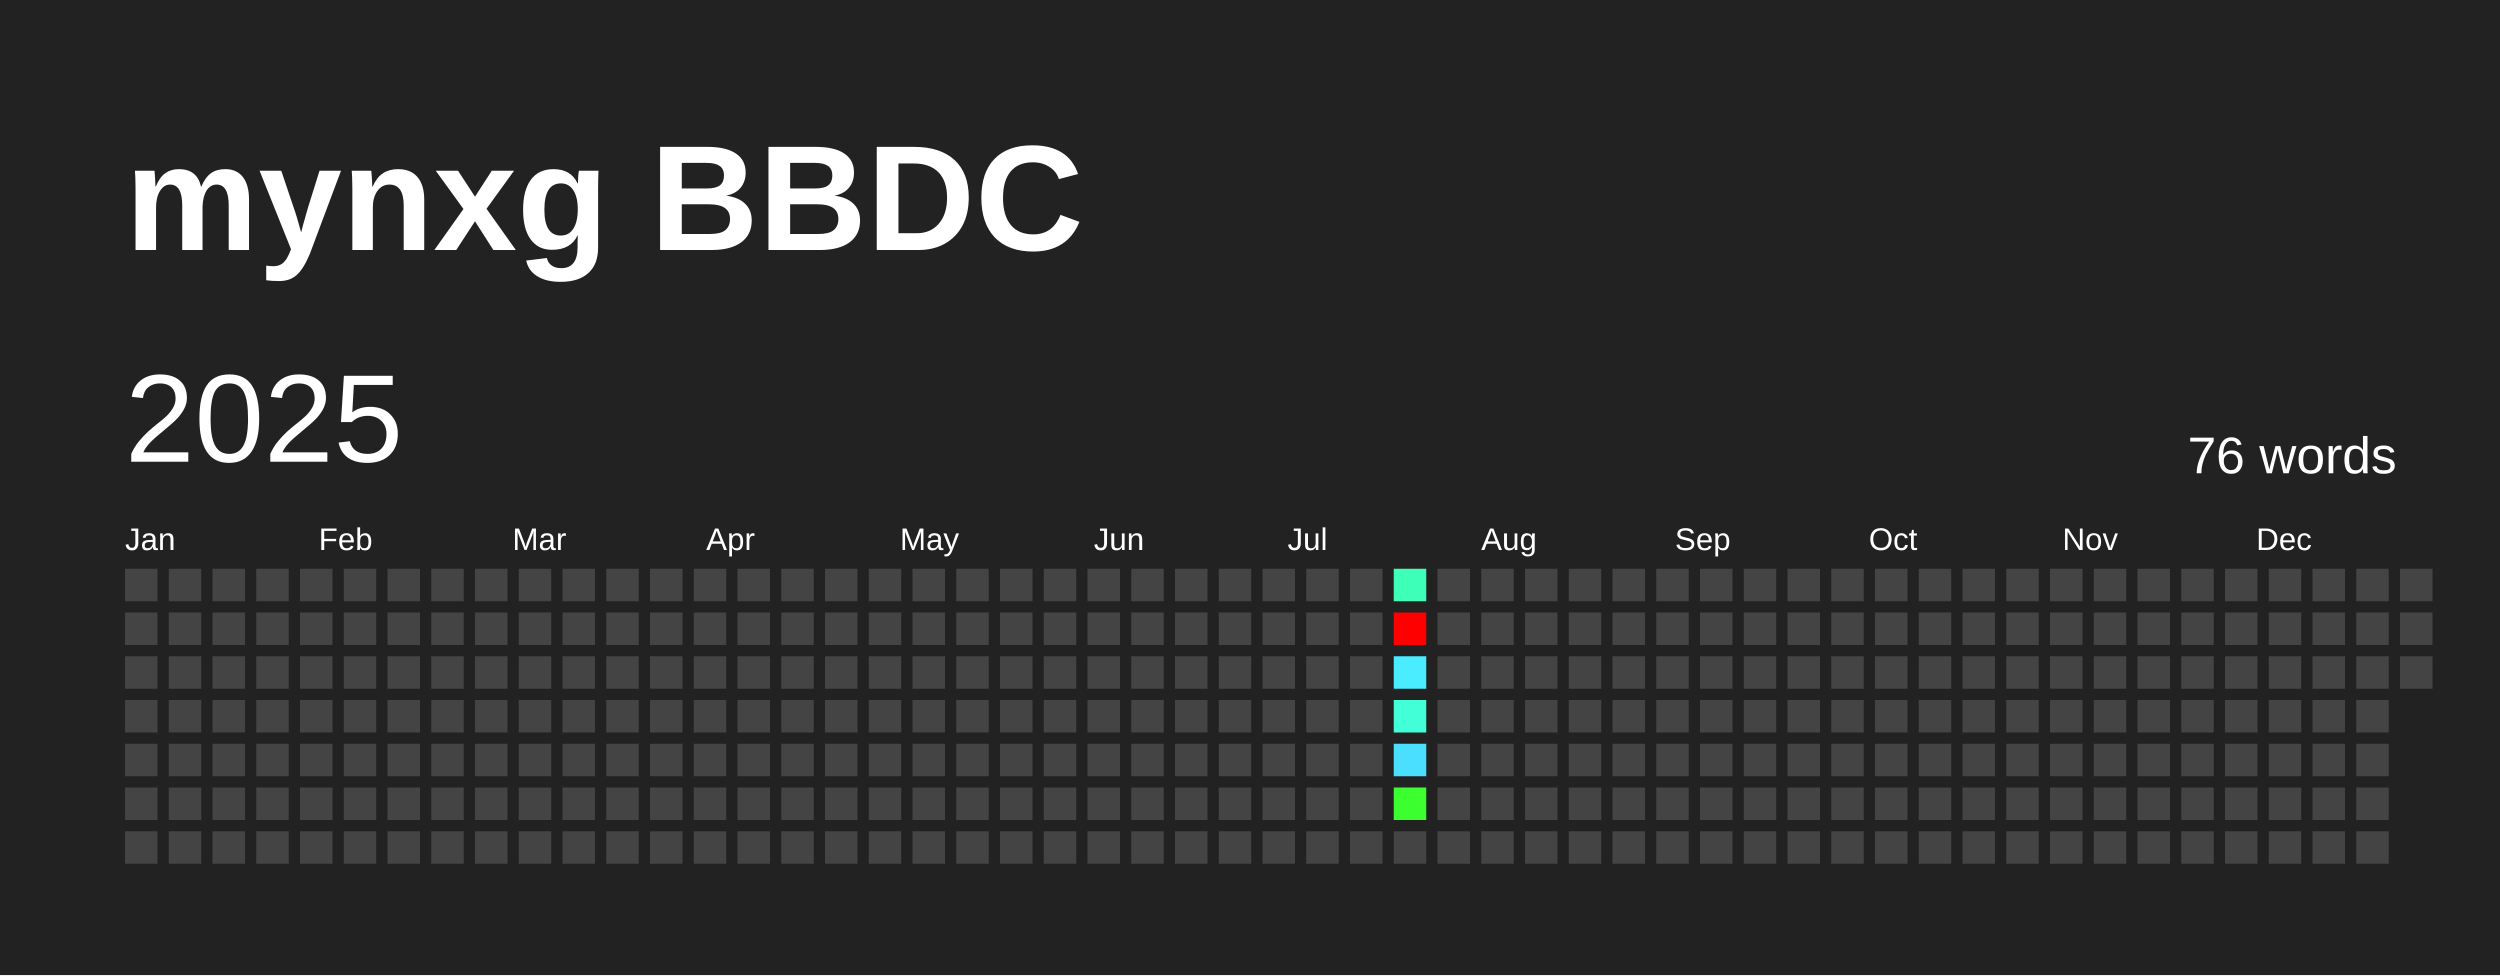
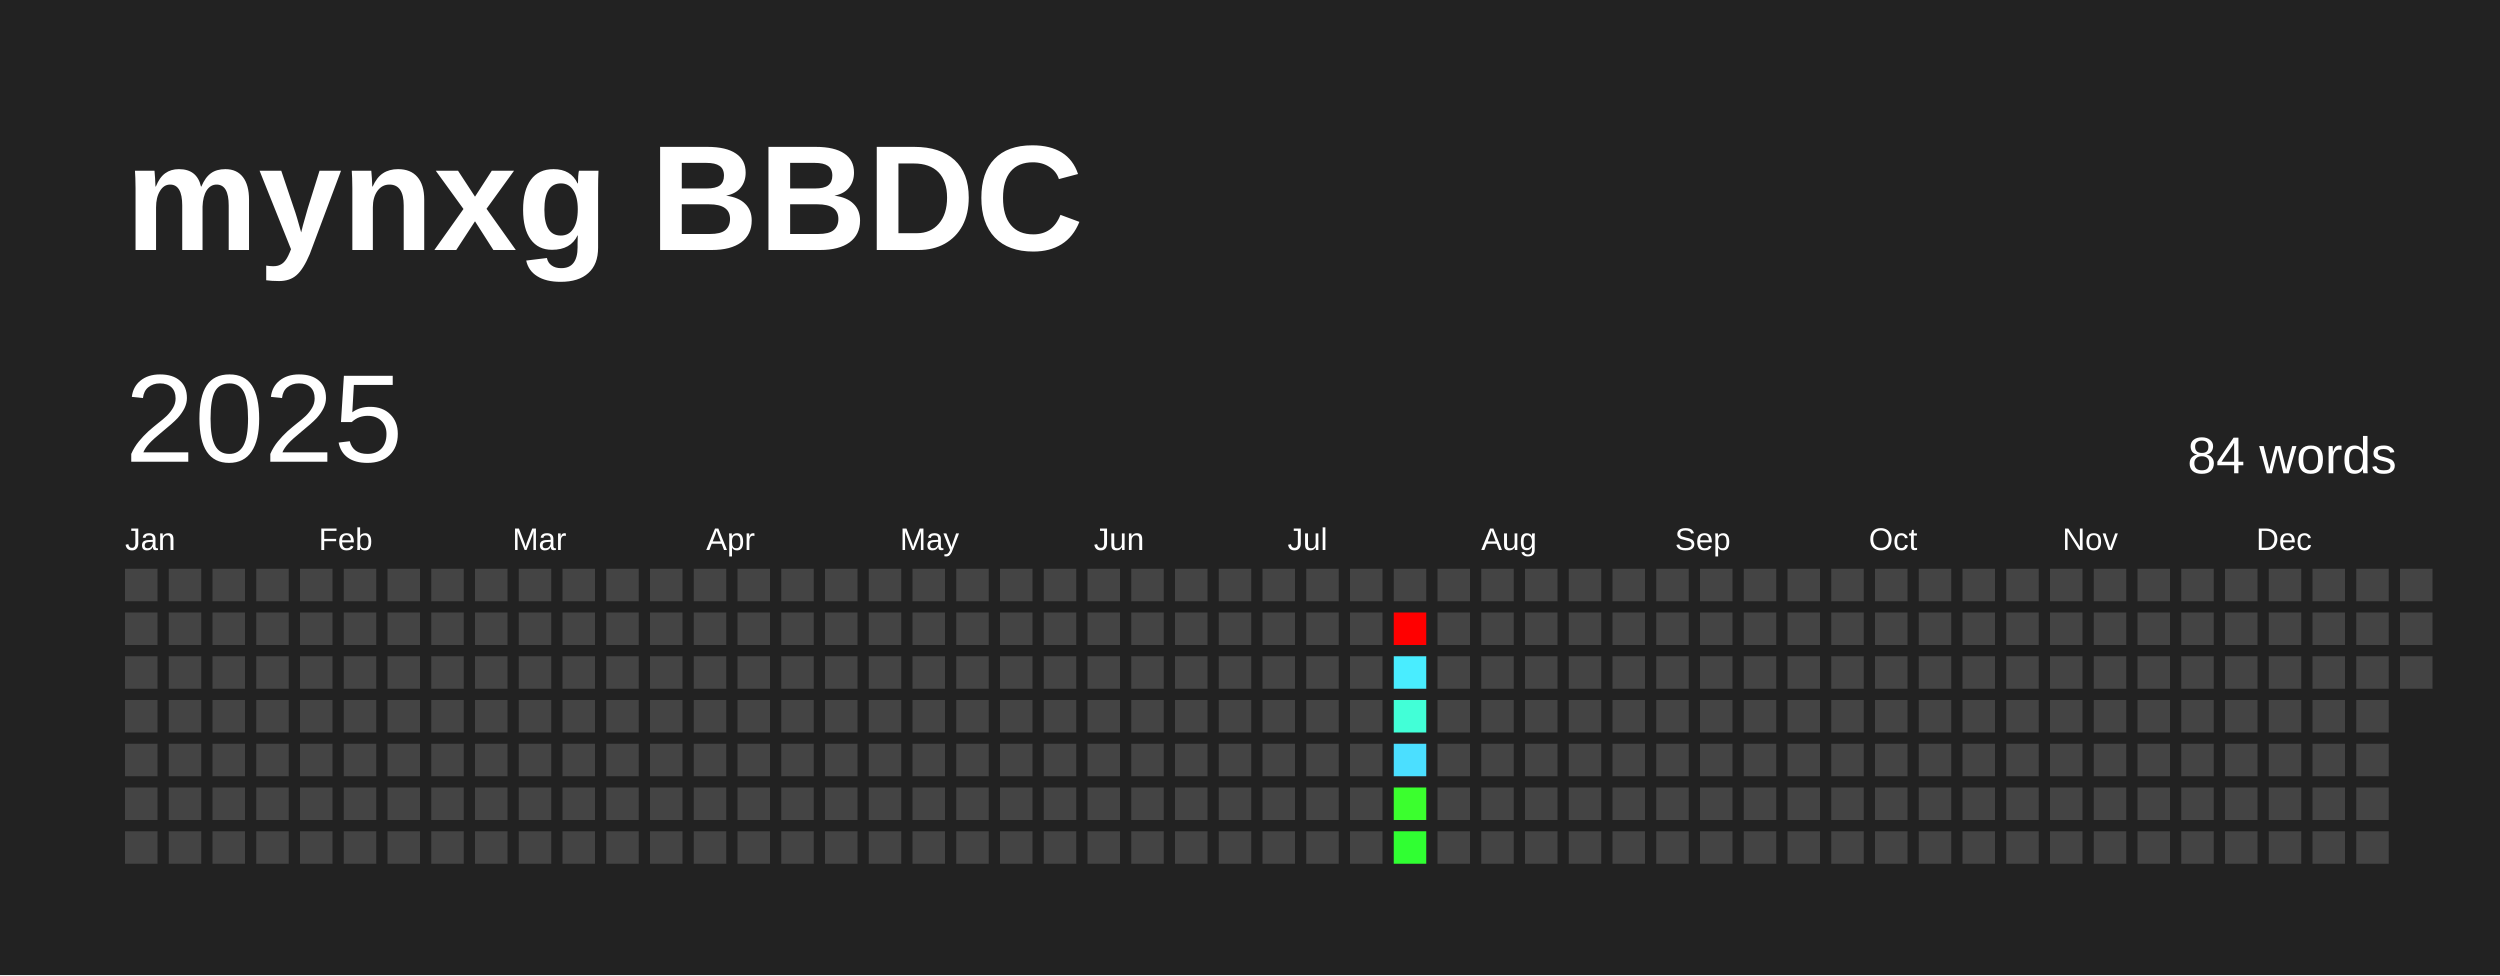
<svg xmlns="http://www.w3.org/2000/svg" baseProfile="full" height="78mm" version="1.1" viewBox="0,0,200,78" width="200mm">
  <defs />
  <rect fill="#222222" height="78" width="200" x="0" y="0" />
  <text fill="#FFFFFF" style="font-size:12px; font-family:Arial; font-weight:bold;" x="10" y="20">mynxg BBDC</text>
  <text dominant-baseline="hanging" fill="#FFFFFF" style="font-size:10.0px; font-family:Arial;" x="10" y="30">2025</text>
-   <text dominant-baseline="hanging" fill="#FFFFFF" style="font-size:4.125px; font-family:Arial;" x="175" y="35">76 words</text>
+   <text dominant-baseline="hanging" fill="#FFFFFF" style="font-size:4.125px; font-family:Arial;" x="175" y="35">84 words</text>
  <text fill="#FFFFFF" style="font-size:2.5px; font-family:Arial" x="10.0" y="44">Jan</text>
  <text fill="#FFFFFF" style="font-size:2.5px; font-family:Arial" x="25.5" y="44">Feb</text>
  <text fill="#FFFFFF" style="font-size:2.5px; font-family:Arial" x="41.0" y="44">Mar</text>
  <text fill="#FFFFFF" style="font-size:2.5px; font-family:Arial" x="56.5" y="44">Apr</text>
  <text fill="#FFFFFF" style="font-size:2.5px; font-family:Arial" x="72.0" y="44">May</text>
  <text fill="#FFFFFF" style="font-size:2.5px; font-family:Arial" x="87.5" y="44">Jun</text>
  <text fill="#FFFFFF" style="font-size:2.5px; font-family:Arial" x="103.0" y="44">Jul</text>
  <text fill="#FFFFFF" style="font-size:2.5px; font-family:Arial" x="118.5" y="44">Aug</text>
  <text fill="#FFFFFF" style="font-size:2.5px; font-family:Arial" x="134.0" y="44">Sep</text>
  <text fill="#FFFFFF" style="font-size:2.5px; font-family:Arial" x="149.5" y="44">Oct</text>
  <text fill="#FFFFFF" style="font-size:2.5px; font-family:Arial" x="165.0" y="44">Nov</text>
  <text fill="#FFFFFF" style="font-size:2.5px; font-family:Arial" x="180.5" y="44">Dec</text>
  <rect fill="#444444" height="2.6" width="2.6" x="10.0" y="45.5" />
  <rect fill="#444444" height="2.6" width="2.6" x="10.0" y="49.0" />
  <rect fill="#444444" height="2.6" width="2.6" x="10.0" y="52.5" />
  <rect fill="#444444" height="2.6" width="2.6" x="10.0" y="56.0" />
  <rect fill="#444444" height="2.6" width="2.6" x="10.0" y="59.5" />
  <rect fill="#444444" height="2.6" width="2.6" x="10.0" y="63.0" />
  <rect fill="#444444" height="2.6" width="2.6" x="10.0" y="66.5" />
  <rect fill="#444444" height="2.6" width="2.6" x="13.5" y="45.5" />
  <rect fill="#444444" height="2.6" width="2.6" x="13.5" y="49.0" />
  <rect fill="#444444" height="2.6" width="2.6" x="13.5" y="52.5" />
  <rect fill="#444444" height="2.6" width="2.6" x="13.5" y="56.0" />
  <rect fill="#444444" height="2.6" width="2.6" x="13.5" y="59.5" />
  <rect fill="#444444" height="2.6" width="2.6" x="13.5" y="63.0" />
  <rect fill="#444444" height="2.6" width="2.6" x="13.5" y="66.5" />
  <rect fill="#444444" height="2.6" width="2.6" x="17.0" y="45.5" />
  <rect fill="#444444" height="2.6" width="2.6" x="17.0" y="49.0" />
  <rect fill="#444444" height="2.6" width="2.6" x="17.0" y="52.5" />
  <rect fill="#444444" height="2.6" width="2.6" x="17.0" y="56.0" />
  <rect fill="#444444" height="2.6" width="2.6" x="17.0" y="59.5" />
  <rect fill="#444444" height="2.6" width="2.6" x="17.0" y="63.0" />
  <rect fill="#444444" height="2.6" width="2.6" x="17.0" y="66.5" />
  <rect fill="#444444" height="2.6" width="2.6" x="20.5" y="45.5" />
  <rect fill="#444444" height="2.6" width="2.6" x="20.5" y="49.0" />
  <rect fill="#444444" height="2.6" width="2.6" x="20.5" y="52.5" />
  <rect fill="#444444" height="2.6" width="2.6" x="20.5" y="56.0" />
  <rect fill="#444444" height="2.6" width="2.6" x="20.5" y="59.5" />
  <rect fill="#444444" height="2.6" width="2.6" x="20.5" y="63.0" />
  <rect fill="#444444" height="2.6" width="2.6" x="20.5" y="66.5" />
  <rect fill="#444444" height="2.6" width="2.6" x="24.0" y="45.5" />
  <rect fill="#444444" height="2.6" width="2.6" x="24.0" y="49.0" />
  <rect fill="#444444" height="2.6" width="2.6" x="24.0" y="52.5" />
  <rect fill="#444444" height="2.6" width="2.6" x="24.0" y="56.0" />
  <rect fill="#444444" height="2.6" width="2.6" x="24.0" y="59.5" />
  <rect fill="#444444" height="2.6" width="2.6" x="24.0" y="63.0" />
  <rect fill="#444444" height="2.6" width="2.6" x="24.0" y="66.5" />
  <rect fill="#444444" height="2.6" width="2.6" x="27.5" y="45.5" />
  <rect fill="#444444" height="2.6" width="2.6" x="27.5" y="49.0" />
  <rect fill="#444444" height="2.6" width="2.6" x="27.5" y="52.5" />
  <rect fill="#444444" height="2.6" width="2.6" x="27.5" y="56.0" />
  <rect fill="#444444" height="2.6" width="2.6" x="27.5" y="59.5" />
  <rect fill="#444444" height="2.6" width="2.6" x="27.5" y="63.0" />
  <rect fill="#444444" height="2.6" width="2.6" x="27.5" y="66.5" />
  <rect fill="#444444" height="2.6" width="2.6" x="31.0" y="45.5" />
  <rect fill="#444444" height="2.6" width="2.6" x="31.0" y="49.0" />
  <rect fill="#444444" height="2.6" width="2.6" x="31.0" y="52.5" />
  <rect fill="#444444" height="2.6" width="2.6" x="31.0" y="56.0" />
  <rect fill="#444444" height="2.6" width="2.6" x="31.0" y="59.5" />
  <rect fill="#444444" height="2.6" width="2.6" x="31.0" y="63.0" />
  <rect fill="#444444" height="2.6" width="2.6" x="31.0" y="66.5" />
  <rect fill="#444444" height="2.6" width="2.6" x="34.5" y="45.5" />
  <rect fill="#444444" height="2.6" width="2.6" x="34.5" y="49.0" />
  <rect fill="#444444" height="2.6" width="2.6" x="34.5" y="52.5" />
  <rect fill="#444444" height="2.6" width="2.6" x="34.5" y="56.0" />
  <rect fill="#444444" height="2.6" width="2.6" x="34.5" y="59.5" />
  <rect fill="#444444" height="2.6" width="2.6" x="34.5" y="63.0" />
  <rect fill="#444444" height="2.6" width="2.6" x="34.5" y="66.5" />
  <rect fill="#444444" height="2.6" width="2.6" x="38.0" y="45.5" />
  <rect fill="#444444" height="2.6" width="2.6" x="38.0" y="49.0" />
  <rect fill="#444444" height="2.6" width="2.6" x="38.0" y="52.5" />
  <rect fill="#444444" height="2.6" width="2.6" x="38.0" y="56.0" />
  <rect fill="#444444" height="2.6" width="2.6" x="38.0" y="59.5" />
  <rect fill="#444444" height="2.6" width="2.6" x="38.0" y="63.0" />
  <rect fill="#444444" height="2.6" width="2.6" x="38.0" y="66.5" />
  <rect fill="#444444" height="2.6" width="2.6" x="41.5" y="45.5" />
  <rect fill="#444444" height="2.6" width="2.6" x="41.5" y="49.0" />
  <rect fill="#444444" height="2.6" width="2.6" x="41.5" y="52.5" />
  <rect fill="#444444" height="2.6" width="2.6" x="41.5" y="56.0" />
  <rect fill="#444444" height="2.6" width="2.6" x="41.5" y="59.5" />
  <rect fill="#444444" height="2.6" width="2.6" x="41.5" y="63.0" />
  <rect fill="#444444" height="2.6" width="2.6" x="41.5" y="66.5" />
  <rect fill="#444444" height="2.6" width="2.6" x="45.0" y="45.5" />
  <rect fill="#444444" height="2.6" width="2.6" x="45.0" y="49.0" />
  <rect fill="#444444" height="2.6" width="2.6" x="45.0" y="52.5" />
  <rect fill="#444444" height="2.6" width="2.6" x="45.0" y="56.0" />
  <rect fill="#444444" height="2.6" width="2.6" x="45.0" y="59.5" />
  <rect fill="#444444" height="2.6" width="2.6" x="45.0" y="63.0" />
  <rect fill="#444444" height="2.6" width="2.6" x="45.0" y="66.5" />
  <rect fill="#444444" height="2.6" width="2.6" x="48.5" y="45.5" />
  <rect fill="#444444" height="2.6" width="2.6" x="48.5" y="49.0" />
  <rect fill="#444444" height="2.6" width="2.6" x="48.5" y="52.5" />
  <rect fill="#444444" height="2.6" width="2.6" x="48.5" y="56.0" />
  <rect fill="#444444" height="2.6" width="2.6" x="48.5" y="59.5" />
  <rect fill="#444444" height="2.6" width="2.6" x="48.5" y="63.0" />
  <rect fill="#444444" height="2.6" width="2.6" x="48.5" y="66.5" />
  <rect fill="#444444" height="2.6" width="2.6" x="52.0" y="45.5" />
  <rect fill="#444444" height="2.6" width="2.6" x="52.0" y="49.0" />
  <rect fill="#444444" height="2.6" width="2.6" x="52.0" y="52.5" />
  <rect fill="#444444" height="2.6" width="2.6" x="52.0" y="56.0" />
  <rect fill="#444444" height="2.6" width="2.6" x="52.0" y="59.5" />
  <rect fill="#444444" height="2.6" width="2.6" x="52.0" y="63.0" />
  <rect fill="#444444" height="2.6" width="2.6" x="52.0" y="66.5" />
  <rect fill="#444444" height="2.6" width="2.6" x="55.5" y="45.5" />
  <rect fill="#444444" height="2.6" width="2.6" x="55.5" y="49.0" />
  <rect fill="#444444" height="2.6" width="2.6" x="55.5" y="52.5" />
  <rect fill="#444444" height="2.6" width="2.6" x="55.5" y="56.0" />
  <rect fill="#444444" height="2.6" width="2.6" x="55.5" y="59.5" />
  <rect fill="#444444" height="2.6" width="2.6" x="55.5" y="63.0" />
  <rect fill="#444444" height="2.6" width="2.6" x="55.5" y="66.5" />
  <rect fill="#444444" height="2.6" width="2.6" x="59.0" y="45.5" />
  <rect fill="#444444" height="2.6" width="2.6" x="59.0" y="49.0" />
  <rect fill="#444444" height="2.6" width="2.6" x="59.0" y="52.5" />
  <rect fill="#444444" height="2.6" width="2.6" x="59.0" y="56.0" />
  <rect fill="#444444" height="2.6" width="2.6" x="59.0" y="59.5" />
  <rect fill="#444444" height="2.6" width="2.6" x="59.0" y="63.0" />
  <rect fill="#444444" height="2.6" width="2.6" x="59.0" y="66.5" />
  <rect fill="#444444" height="2.6" width="2.6" x="62.5" y="45.5" />
  <rect fill="#444444" height="2.6" width="2.6" x="62.5" y="49.0" />
  <rect fill="#444444" height="2.6" width="2.6" x="62.5" y="52.5" />
  <rect fill="#444444" height="2.6" width="2.6" x="62.5" y="56.0" />
  <rect fill="#444444" height="2.6" width="2.6" x="62.5" y="59.5" />
  <rect fill="#444444" height="2.6" width="2.6" x="62.5" y="63.0" />
  <rect fill="#444444" height="2.6" width="2.6" x="62.5" y="66.5" />
  <rect fill="#444444" height="2.6" width="2.6" x="66.0" y="45.5" />
  <rect fill="#444444" height="2.6" width="2.6" x="66.0" y="49.0" />
  <rect fill="#444444" height="2.6" width="2.6" x="66.0" y="52.5" />
  <rect fill="#444444" height="2.6" width="2.6" x="66.0" y="56.0" />
  <rect fill="#444444" height="2.6" width="2.6" x="66.0" y="59.5" />
  <rect fill="#444444" height="2.6" width="2.6" x="66.0" y="63.0" />
  <rect fill="#444444" height="2.6" width="2.6" x="66.0" y="66.5" />
  <rect fill="#444444" height="2.6" width="2.6" x="69.5" y="45.5" />
  <rect fill="#444444" height="2.6" width="2.6" x="69.5" y="49.0" />
  <rect fill="#444444" height="2.6" width="2.6" x="69.5" y="52.5" />
  <rect fill="#444444" height="2.6" width="2.6" x="69.5" y="56.0" />
  <rect fill="#444444" height="2.6" width="2.6" x="69.5" y="59.5" />
  <rect fill="#444444" height="2.6" width="2.6" x="69.5" y="63.0" />
  <rect fill="#444444" height="2.6" width="2.6" x="69.5" y="66.5" />
  <rect fill="#444444" height="2.6" width="2.6" x="73.0" y="45.5" />
  <rect fill="#444444" height="2.6" width="2.6" x="73.0" y="49.0" />
  <rect fill="#444444" height="2.6" width="2.6" x="73.0" y="52.5" />
  <rect fill="#444444" height="2.6" width="2.6" x="73.0" y="56.0" />
  <rect fill="#444444" height="2.6" width="2.6" x="73.0" y="59.5" />
  <rect fill="#444444" height="2.6" width="2.6" x="73.0" y="63.0" />
  <rect fill="#444444" height="2.6" width="2.6" x="73.0" y="66.5" />
  <rect fill="#444444" height="2.6" width="2.6" x="76.5" y="45.5" />
  <rect fill="#444444" height="2.6" width="2.6" x="76.5" y="49.0" />
  <rect fill="#444444" height="2.6" width="2.6" x="76.5" y="52.5" />
  <rect fill="#444444" height="2.6" width="2.6" x="76.5" y="56.0" />
  <rect fill="#444444" height="2.6" width="2.6" x="76.5" y="59.5" />
  <rect fill="#444444" height="2.6" width="2.6" x="76.5" y="63.0" />
  <rect fill="#444444" height="2.6" width="2.6" x="76.5" y="66.5" />
  <rect fill="#444444" height="2.6" width="2.6" x="80.0" y="45.5" />
  <rect fill="#444444" height="2.6" width="2.6" x="80.0" y="49.0" />
  <rect fill="#444444" height="2.6" width="2.6" x="80.0" y="52.5" />
  <rect fill="#444444" height="2.6" width="2.6" x="80.0" y="56.0" />
  <rect fill="#444444" height="2.6" width="2.6" x="80.0" y="59.5" />
  <rect fill="#444444" height="2.6" width="2.6" x="80.0" y="63.0" />
  <rect fill="#444444" height="2.6" width="2.6" x="80.0" y="66.5" />
  <rect fill="#444444" height="2.6" width="2.6" x="83.5" y="45.5" />
  <rect fill="#444444" height="2.6" width="2.6" x="83.5" y="49.0" />
  <rect fill="#444444" height="2.6" width="2.6" x="83.5" y="52.5" />
  <rect fill="#444444" height="2.6" width="2.6" x="83.5" y="56.0" />
  <rect fill="#444444" height="2.6" width="2.6" x="83.5" y="59.5" />
  <rect fill="#444444" height="2.6" width="2.6" x="83.5" y="63.0" />
  <rect fill="#444444" height="2.6" width="2.6" x="83.5" y="66.5" />
  <rect fill="#444444" height="2.6" width="2.6" x="87.0" y="45.5" />
  <rect fill="#444444" height="2.6" width="2.6" x="87.0" y="49.0" />
  <rect fill="#444444" height="2.6" width="2.6" x="87.0" y="52.5" />
  <rect fill="#444444" height="2.6" width="2.6" x="87.0" y="56.0" />
  <rect fill="#444444" height="2.6" width="2.6" x="87.0" y="59.5" />
  <rect fill="#444444" height="2.6" width="2.6" x="87.0" y="63.0" />
  <rect fill="#444444" height="2.6" width="2.6" x="87.0" y="66.5" />
  <rect fill="#444444" height="2.6" width="2.6" x="90.5" y="45.5" />
  <rect fill="#444444" height="2.6" width="2.6" x="90.5" y="49.0" />
  <rect fill="#444444" height="2.6" width="2.6" x="90.5" y="52.5" />
  <rect fill="#444444" height="2.6" width="2.6" x="90.5" y="56.0" />
  <rect fill="#444444" height="2.6" width="2.6" x="90.5" y="59.5" />
  <rect fill="#444444" height="2.6" width="2.6" x="90.5" y="63.0" />
  <rect fill="#444444" height="2.6" width="2.6" x="90.5" y="66.5" />
  <rect fill="#444444" height="2.6" width="2.6" x="94.0" y="45.5" />
  <rect fill="#444444" height="2.6" width="2.6" x="94.0" y="49.0" />
  <rect fill="#444444" height="2.6" width="2.6" x="94.0" y="52.5" />
  <rect fill="#444444" height="2.6" width="2.6" x="94.0" y="56.0" />
  <rect fill="#444444" height="2.6" width="2.6" x="94.0" y="59.5" />
  <rect fill="#444444" height="2.6" width="2.6" x="94.0" y="63.0" />
  <rect fill="#444444" height="2.6" width="2.6" x="94.0" y="66.5" />
  <rect fill="#444444" height="2.6" width="2.6" x="97.5" y="45.5" />
  <rect fill="#444444" height="2.6" width="2.6" x="97.5" y="49.0" />
  <rect fill="#444444" height="2.6" width="2.6" x="97.5" y="52.5" />
  <rect fill="#444444" height="2.6" width="2.6" x="97.5" y="56.0" />
  <rect fill="#444444" height="2.6" width="2.6" x="97.5" y="59.5" />
  <rect fill="#444444" height="2.6" width="2.6" x="97.5" y="63.0" />
  <rect fill="#444444" height="2.6" width="2.6" x="97.5" y="66.5" />
  <rect fill="#444444" height="2.6" width="2.6" x="101.0" y="45.5" />
  <rect fill="#444444" height="2.6" width="2.6" x="101.0" y="49.0" />
  <rect fill="#444444" height="2.6" width="2.6" x="101.0" y="52.5" />
  <rect fill="#444444" height="2.6" width="2.6" x="101.0" y="56.0" />
  <rect fill="#444444" height="2.6" width="2.6" x="101.0" y="59.5" />
  <rect fill="#444444" height="2.6" width="2.6" x="101.0" y="63.0" />
  <rect fill="#444444" height="2.6" width="2.6" x="101.0" y="66.5" />
  <rect fill="#444444" height="2.6" width="2.6" x="104.5" y="45.5" />
  <rect fill="#444444" height="2.6" width="2.6" x="104.5" y="49.0" />
  <rect fill="#444444" height="2.6" width="2.6" x="104.5" y="52.5" />
  <rect fill="#444444" height="2.6" width="2.6" x="104.5" y="56.0" />
  <rect fill="#444444" height="2.6" width="2.6" x="104.5" y="59.5" />
  <rect fill="#444444" height="2.6" width="2.6" x="104.5" y="63.0" />
  <rect fill="#444444" height="2.6" width="2.6" x="104.5" y="66.5" />
  <rect fill="#444444" height="2.6" width="2.6" x="108.0" y="45.5" />
  <rect fill="#444444" height="2.6" width="2.6" x="108.0" y="49.0" />
  <rect fill="#444444" height="2.6" width="2.6" x="108.0" y="52.5" />
  <rect fill="#444444" height="2.6" width="2.6" x="108.0" y="56.0" />
  <rect fill="#444444" height="2.6" width="2.6" x="108.0" y="59.5" />
  <rect fill="#444444" height="2.6" width="2.6" x="108.0" y="63.0" />
  <rect fill="#444444" height="2.6" width="2.6" x="108.0" y="66.5" />
-   <rect fill="#3effb8" height="2.6" width="2.6" x="111.5" y="45.5" />
+   <rect fill="#444444" height="2.6" width="2.6" x="111.5" y="45.5" />
  <rect fill="red" height="2.6" width="2.6" x="111.5" y="49.0" />
  <rect fill="#49edff" height="2.6" width="2.6" x="111.5" y="52.5" />
  <rect fill="#42ffd7" height="2.6" width="2.6" x="111.5" y="56.0" />
  <rect fill="#4bdfff" height="2.6" width="2.6" x="111.5" y="59.5" />
  <rect fill="#3bff2e" height="2.6" width="2.6" x="111.5" y="63.0" />
-   <rect fill="#444444" height="2.6" width="2.6" x="111.5" y="66.5" />
+   <rect fill="#30ff32" height="2.6" width="2.6" x="111.5" y="66.5" />
  <rect fill="#444444" height="2.6" width="2.6" x="115.0" y="45.5" />
  <rect fill="#444444" height="2.6" width="2.6" x="115.0" y="49.0" />
  <rect fill="#444444" height="2.6" width="2.6" x="115.0" y="52.5" />
  <rect fill="#444444" height="2.6" width="2.6" x="115.0" y="56.0" />
  <rect fill="#444444" height="2.6" width="2.6" x="115.0" y="59.5" />
  <rect fill="#444444" height="2.6" width="2.6" x="115.0" y="63.0" />
  <rect fill="#444444" height="2.6" width="2.6" x="115.0" y="66.5" />
  <rect fill="#444444" height="2.6" width="2.6" x="118.5" y="45.5" />
  <rect fill="#444444" height="2.6" width="2.6" x="118.5" y="49.0" />
  <rect fill="#444444" height="2.6" width="2.6" x="118.5" y="52.5" />
  <rect fill="#444444" height="2.6" width="2.6" x="118.5" y="56.0" />
  <rect fill="#444444" height="2.6" width="2.6" x="118.5" y="59.5" />
  <rect fill="#444444" height="2.6" width="2.6" x="118.5" y="63.0" />
  <rect fill="#444444" height="2.6" width="2.6" x="118.5" y="66.5" />
  <rect fill="#444444" height="2.6" width="2.6" x="122.0" y="45.5" />
  <rect fill="#444444" height="2.6" width="2.6" x="122.0" y="49.0" />
  <rect fill="#444444" height="2.6" width="2.6" x="122.0" y="52.5" />
  <rect fill="#444444" height="2.6" width="2.6" x="122.0" y="56.0" />
  <rect fill="#444444" height="2.6" width="2.6" x="122.0" y="59.5" />
  <rect fill="#444444" height="2.6" width="2.6" x="122.0" y="63.0" />
  <rect fill="#444444" height="2.6" width="2.6" x="122.0" y="66.5" />
  <rect fill="#444444" height="2.6" width="2.6" x="125.5" y="45.5" />
  <rect fill="#444444" height="2.6" width="2.6" x="125.5" y="49.0" />
  <rect fill="#444444" height="2.6" width="2.6" x="125.5" y="52.5" />
  <rect fill="#444444" height="2.6" width="2.6" x="125.5" y="56.0" />
  <rect fill="#444444" height="2.6" width="2.6" x="125.5" y="59.5" />
  <rect fill="#444444" height="2.6" width="2.6" x="125.5" y="63.0" />
  <rect fill="#444444" height="2.6" width="2.6" x="125.5" y="66.5" />
  <rect fill="#444444" height="2.6" width="2.6" x="129.0" y="45.5" />
  <rect fill="#444444" height="2.6" width="2.6" x="129.0" y="49.0" />
  <rect fill="#444444" height="2.6" width="2.6" x="129.0" y="52.5" />
  <rect fill="#444444" height="2.6" width="2.6" x="129.0" y="56.0" />
  <rect fill="#444444" height="2.6" width="2.6" x="129.0" y="59.5" />
  <rect fill="#444444" height="2.6" width="2.6" x="129.0" y="63.0" />
  <rect fill="#444444" height="2.6" width="2.6" x="129.0" y="66.5" />
  <rect fill="#444444" height="2.6" width="2.6" x="132.5" y="45.5" />
  <rect fill="#444444" height="2.6" width="2.6" x="132.5" y="49.0" />
  <rect fill="#444444" height="2.6" width="2.6" x="132.5" y="52.5" />
  <rect fill="#444444" height="2.6" width="2.6" x="132.5" y="56.0" />
  <rect fill="#444444" height="2.6" width="2.6" x="132.5" y="59.5" />
  <rect fill="#444444" height="2.6" width="2.6" x="132.5" y="63.0" />
  <rect fill="#444444" height="2.6" width="2.6" x="132.5" y="66.5" />
  <rect fill="#444444" height="2.6" width="2.6" x="136.0" y="45.5" />
  <rect fill="#444444" height="2.6" width="2.6" x="136.0" y="49.0" />
  <rect fill="#444444" height="2.6" width="2.6" x="136.0" y="52.5" />
  <rect fill="#444444" height="2.6" width="2.6" x="136.0" y="56.0" />
  <rect fill="#444444" height="2.6" width="2.6" x="136.0" y="59.5" />
  <rect fill="#444444" height="2.6" width="2.6" x="136.0" y="63.0" />
  <rect fill="#444444" height="2.6" width="2.6" x="136.0" y="66.5" />
  <rect fill="#444444" height="2.6" width="2.6" x="139.5" y="45.5" />
  <rect fill="#444444" height="2.6" width="2.6" x="139.5" y="49.0" />
  <rect fill="#444444" height="2.6" width="2.6" x="139.5" y="52.5" />
  <rect fill="#444444" height="2.6" width="2.6" x="139.5" y="56.0" />
  <rect fill="#444444" height="2.6" width="2.6" x="139.5" y="59.5" />
  <rect fill="#444444" height="2.6" width="2.6" x="139.5" y="63.0" />
  <rect fill="#444444" height="2.6" width="2.6" x="139.5" y="66.5" />
  <rect fill="#444444" height="2.6" width="2.6" x="143.0" y="45.5" />
  <rect fill="#444444" height="2.6" width="2.6" x="143.0" y="49.0" />
  <rect fill="#444444" height="2.6" width="2.6" x="143.0" y="52.5" />
  <rect fill="#444444" height="2.6" width="2.6" x="143.0" y="56.0" />
  <rect fill="#444444" height="2.6" width="2.6" x="143.0" y="59.5" />
  <rect fill="#444444" height="2.6" width="2.6" x="143.0" y="63.0" />
  <rect fill="#444444" height="2.6" width="2.6" x="143.0" y="66.5" />
  <rect fill="#444444" height="2.6" width="2.6" x="146.5" y="45.5" />
  <rect fill="#444444" height="2.6" width="2.6" x="146.5" y="49.0" />
  <rect fill="#444444" height="2.6" width="2.6" x="146.5" y="52.5" />
  <rect fill="#444444" height="2.6" width="2.6" x="146.5" y="56.0" />
  <rect fill="#444444" height="2.6" width="2.6" x="146.5" y="59.5" />
  <rect fill="#444444" height="2.6" width="2.6" x="146.5" y="63.0" />
  <rect fill="#444444" height="2.6" width="2.6" x="146.5" y="66.5" />
  <rect fill="#444444" height="2.6" width="2.6" x="150.0" y="45.5" />
  <rect fill="#444444" height="2.6" width="2.6" x="150.0" y="49.0" />
  <rect fill="#444444" height="2.6" width="2.6" x="150.0" y="52.5" />
  <rect fill="#444444" height="2.6" width="2.6" x="150.0" y="56.0" />
  <rect fill="#444444" height="2.6" width="2.6" x="150.0" y="59.5" />
  <rect fill="#444444" height="2.6" width="2.6" x="150.0" y="63.0" />
  <rect fill="#444444" height="2.6" width="2.6" x="150.0" y="66.5" />
  <rect fill="#444444" height="2.6" width="2.6" x="153.5" y="45.5" />
  <rect fill="#444444" height="2.6" width="2.6" x="153.5" y="49.0" />
  <rect fill="#444444" height="2.6" width="2.6" x="153.5" y="52.5" />
  <rect fill="#444444" height="2.6" width="2.6" x="153.5" y="56.0" />
  <rect fill="#444444" height="2.6" width="2.6" x="153.5" y="59.5" />
  <rect fill="#444444" height="2.6" width="2.6" x="153.5" y="63.0" />
  <rect fill="#444444" height="2.6" width="2.6" x="153.5" y="66.5" />
  <rect fill="#444444" height="2.6" width="2.6" x="157.0" y="45.5" />
  <rect fill="#444444" height="2.6" width="2.6" x="157.0" y="49.0" />
  <rect fill="#444444" height="2.6" width="2.6" x="157.0" y="52.5" />
  <rect fill="#444444" height="2.6" width="2.6" x="157.0" y="56.0" />
  <rect fill="#444444" height="2.6" width="2.6" x="157.0" y="59.5" />
  <rect fill="#444444" height="2.6" width="2.6" x="157.0" y="63.0" />
  <rect fill="#444444" height="2.6" width="2.6" x="157.0" y="66.5" />
  <rect fill="#444444" height="2.6" width="2.6" x="160.5" y="45.5" />
  <rect fill="#444444" height="2.6" width="2.6" x="160.5" y="49.0" />
  <rect fill="#444444" height="2.6" width="2.6" x="160.5" y="52.5" />
  <rect fill="#444444" height="2.6" width="2.6" x="160.5" y="56.0" />
  <rect fill="#444444" height="2.6" width="2.6" x="160.5" y="59.5" />
  <rect fill="#444444" height="2.6" width="2.6" x="160.5" y="63.0" />
  <rect fill="#444444" height="2.6" width="2.6" x="160.5" y="66.5" />
  <rect fill="#444444" height="2.6" width="2.6" x="164.0" y="45.5" />
  <rect fill="#444444" height="2.6" width="2.6" x="164.0" y="49.0" />
  <rect fill="#444444" height="2.6" width="2.6" x="164.0" y="52.5" />
  <rect fill="#444444" height="2.6" width="2.6" x="164.0" y="56.0" />
  <rect fill="#444444" height="2.6" width="2.6" x="164.0" y="59.5" />
  <rect fill="#444444" height="2.6" width="2.6" x="164.0" y="63.0" />
  <rect fill="#444444" height="2.6" width="2.6" x="164.0" y="66.5" />
  <rect fill="#444444" height="2.6" width="2.6" x="167.5" y="45.5" />
  <rect fill="#444444" height="2.6" width="2.6" x="167.5" y="49.0" />
  <rect fill="#444444" height="2.6" width="2.6" x="167.5" y="52.5" />
  <rect fill="#444444" height="2.6" width="2.6" x="167.5" y="56.0" />
  <rect fill="#444444" height="2.6" width="2.6" x="167.5" y="59.5" />
  <rect fill="#444444" height="2.6" width="2.6" x="167.5" y="63.0" />
  <rect fill="#444444" height="2.6" width="2.6" x="167.5" y="66.5" />
  <rect fill="#444444" height="2.6" width="2.6" x="171.0" y="45.5" />
  <rect fill="#444444" height="2.6" width="2.6" x="171.0" y="49.0" />
  <rect fill="#444444" height="2.6" width="2.6" x="171.0" y="52.5" />
  <rect fill="#444444" height="2.6" width="2.6" x="171.0" y="56.0" />
  <rect fill="#444444" height="2.6" width="2.6" x="171.0" y="59.5" />
  <rect fill="#444444" height="2.6" width="2.6" x="171.0" y="63.0" />
  <rect fill="#444444" height="2.6" width="2.6" x="171.0" y="66.5" />
  <rect fill="#444444" height="2.6" width="2.6" x="174.5" y="45.5" />
  <rect fill="#444444" height="2.6" width="2.6" x="174.5" y="49.0" />
  <rect fill="#444444" height="2.6" width="2.6" x="174.5" y="52.5" />
  <rect fill="#444444" height="2.6" width="2.6" x="174.5" y="56.0" />
  <rect fill="#444444" height="2.6" width="2.6" x="174.5" y="59.5" />
  <rect fill="#444444" height="2.6" width="2.6" x="174.5" y="63.0" />
  <rect fill="#444444" height="2.6" width="2.6" x="174.5" y="66.5" />
  <rect fill="#444444" height="2.6" width="2.6" x="178.0" y="45.5" />
  <rect fill="#444444" height="2.6" width="2.6" x="178.0" y="49.0" />
  <rect fill="#444444" height="2.6" width="2.6" x="178.0" y="52.5" />
  <rect fill="#444444" height="2.6" width="2.6" x="178.0" y="56.0" />
  <rect fill="#444444" height="2.6" width="2.6" x="178.0" y="59.5" />
  <rect fill="#444444" height="2.6" width="2.6" x="178.0" y="63.0" />
  <rect fill="#444444" height="2.6" width="2.6" x="178.0" y="66.5" />
  <rect fill="#444444" height="2.6" width="2.6" x="181.5" y="45.5" />
  <rect fill="#444444" height="2.6" width="2.6" x="181.5" y="49.0" />
  <rect fill="#444444" height="2.6" width="2.6" x="181.5" y="52.5" />
  <rect fill="#444444" height="2.6" width="2.6" x="181.5" y="56.0" />
  <rect fill="#444444" height="2.6" width="2.6" x="181.5" y="59.5" />
  <rect fill="#444444" height="2.6" width="2.6" x="181.5" y="63.0" />
  <rect fill="#444444" height="2.6" width="2.6" x="181.5" y="66.5" />
  <rect fill="#444444" height="2.6" width="2.6" x="185.0" y="45.5" />
  <rect fill="#444444" height="2.6" width="2.6" x="185.0" y="49.0" />
  <rect fill="#444444" height="2.6" width="2.6" x="185.0" y="52.5" />
  <rect fill="#444444" height="2.6" width="2.6" x="185.0" y="56.0" />
  <rect fill="#444444" height="2.6" width="2.6" x="185.0" y="59.5" />
  <rect fill="#444444" height="2.6" width="2.6" x="185.0" y="63.0" />
  <rect fill="#444444" height="2.6" width="2.6" x="185.0" y="66.5" />
  <rect fill="#444444" height="2.6" width="2.6" x="188.5" y="45.5" />
  <rect fill="#444444" height="2.6" width="2.6" x="188.5" y="49.0" />
  <rect fill="#444444" height="2.6" width="2.6" x="188.5" y="52.5" />
  <rect fill="#444444" height="2.6" width="2.6" x="188.5" y="56.0" />
  <rect fill="#444444" height="2.6" width="2.6" x="188.5" y="59.5" />
  <rect fill="#444444" height="2.6" width="2.6" x="188.5" y="63.0" />
  <rect fill="#444444" height="2.6" width="2.6" x="188.5" y="66.5" />
  <rect fill="#444444" height="2.6" width="2.6" x="192.0" y="45.5" />
  <rect fill="#444444" height="2.6" width="2.6" x="192.0" y="49.0" />
  <rect fill="#444444" height="2.6" width="2.6" x="192.0" y="52.5" />
</svg>
